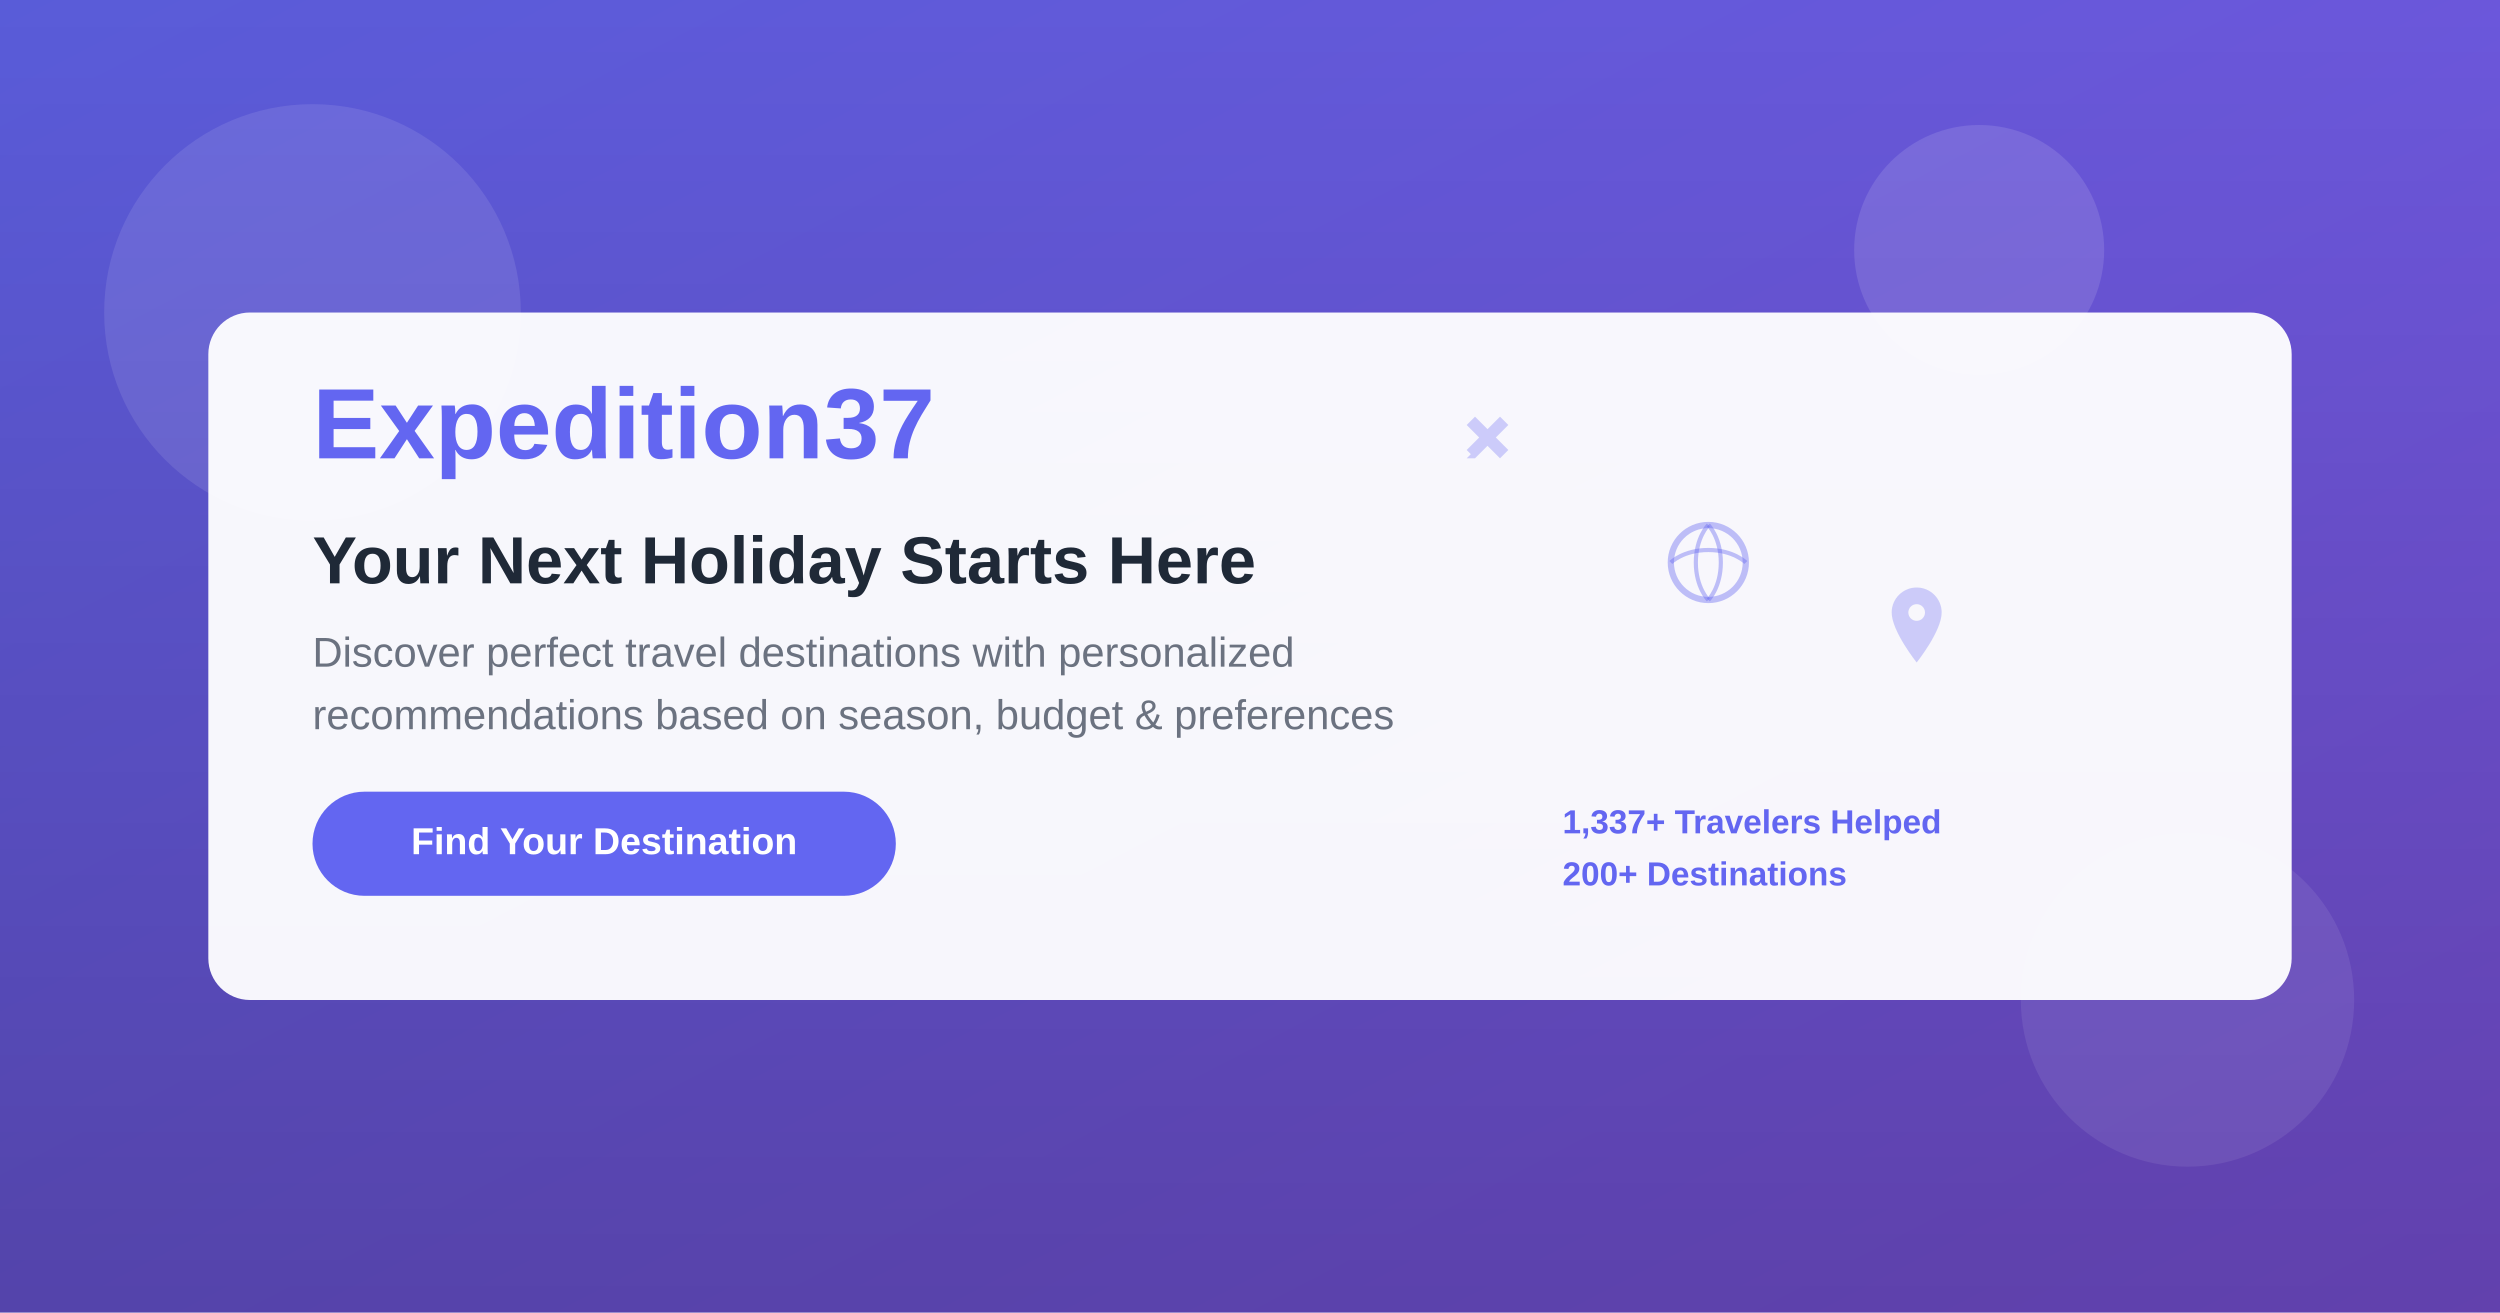
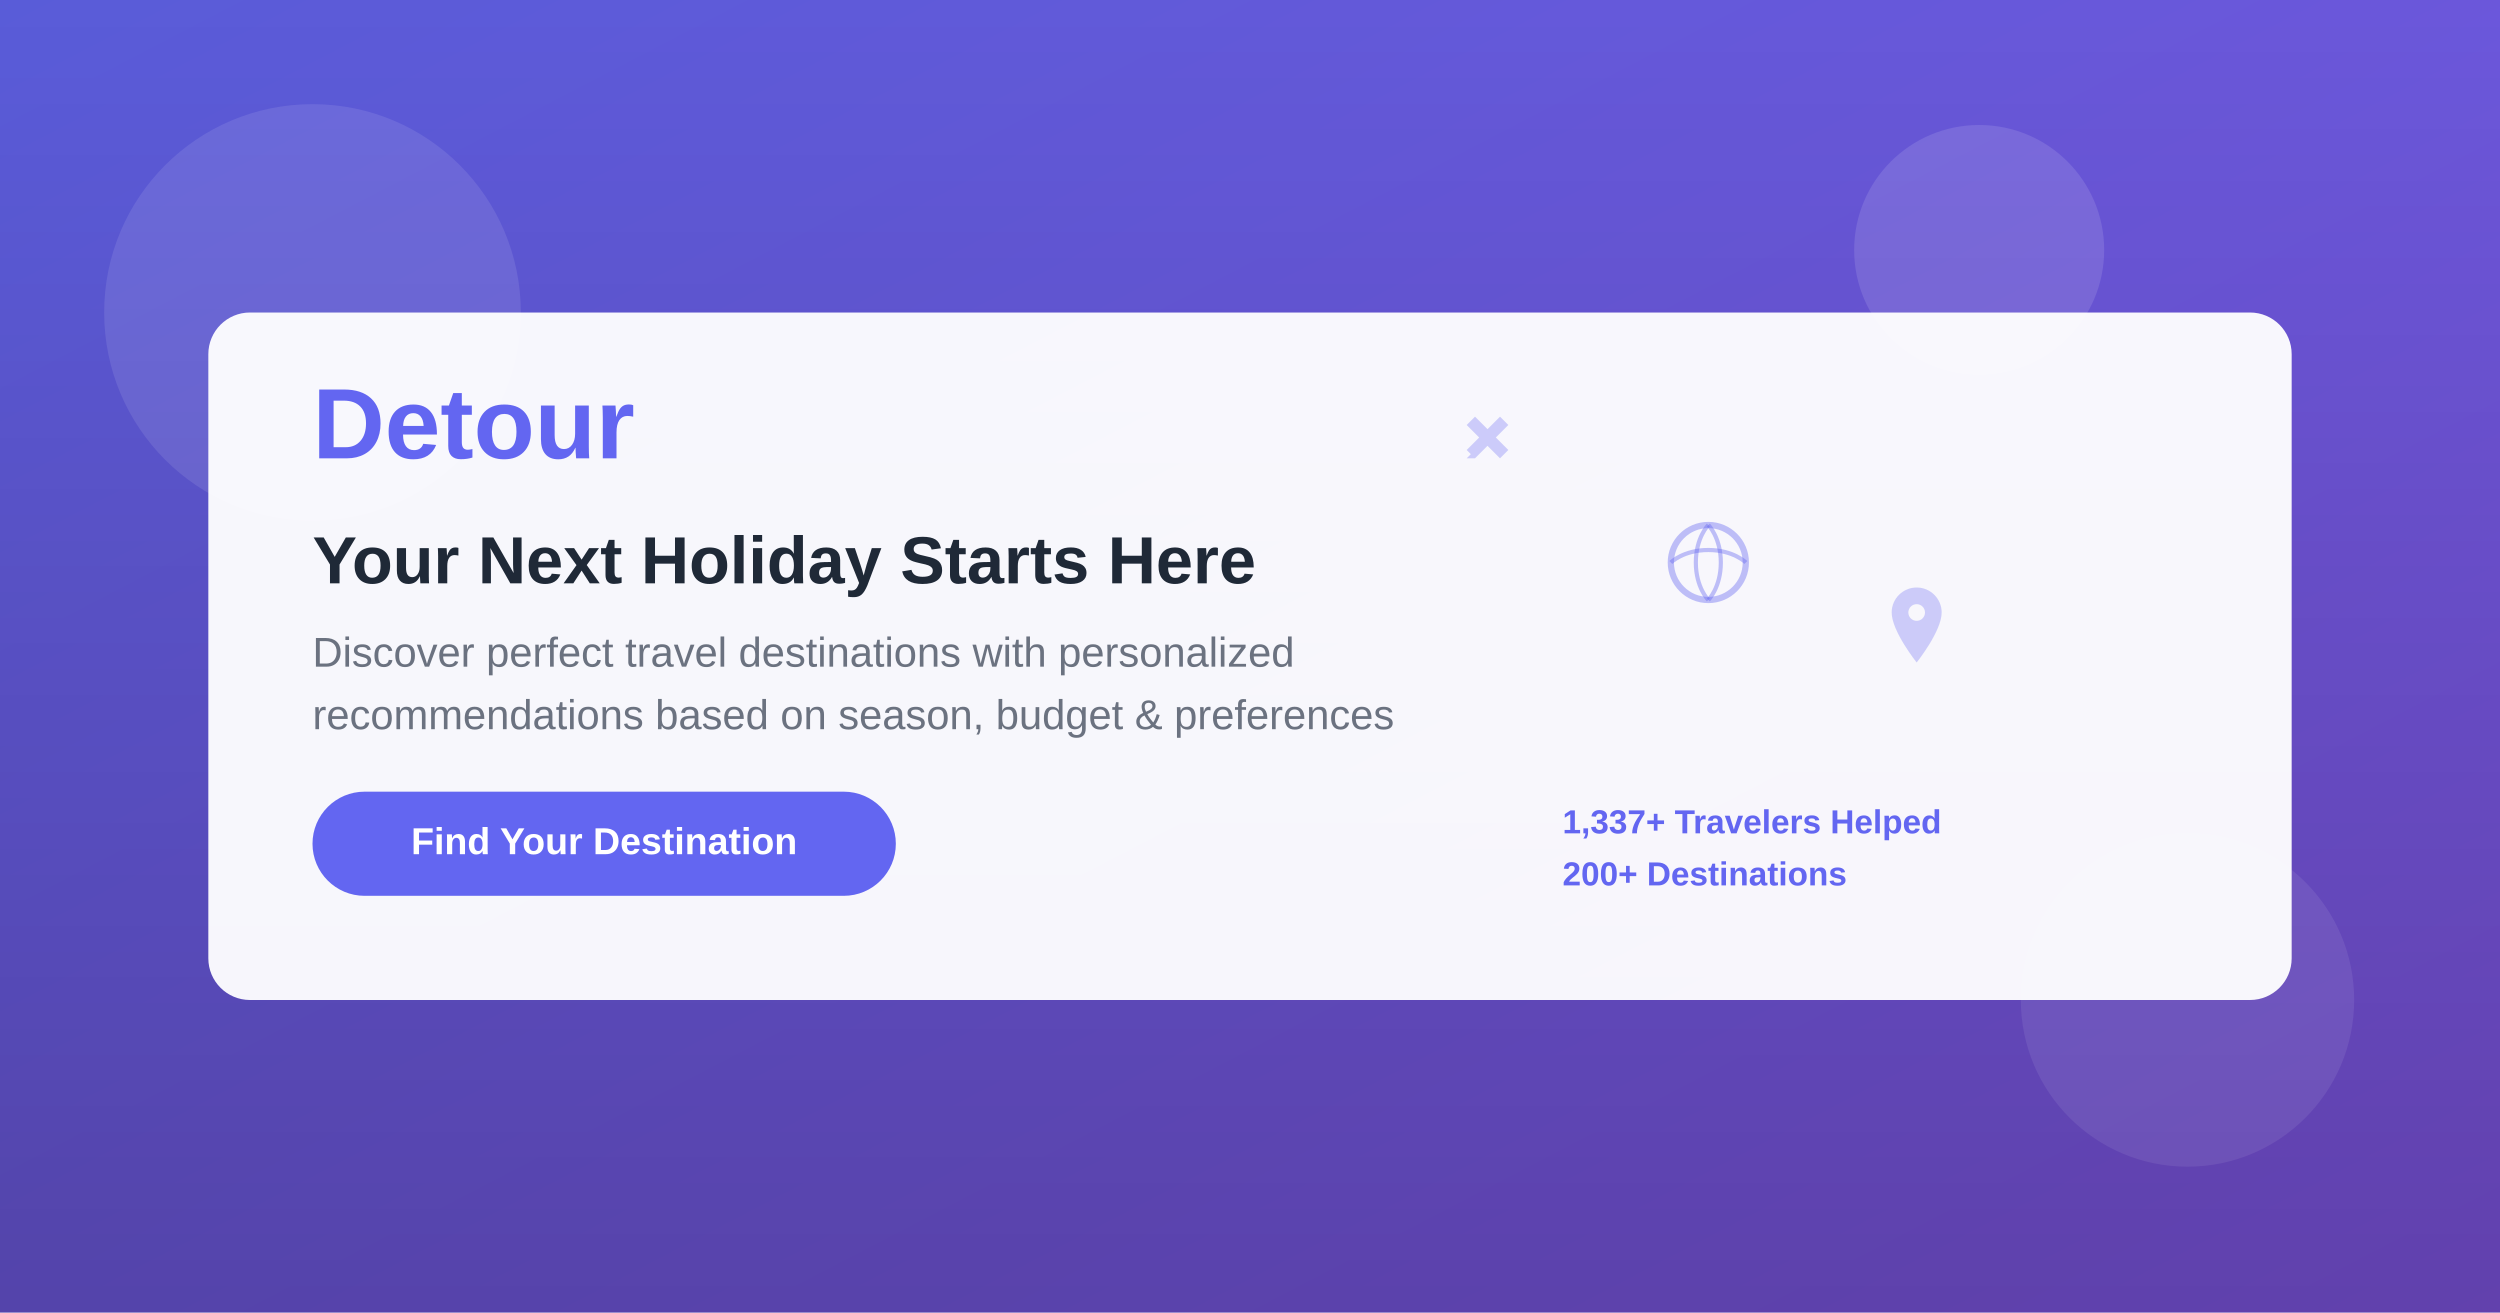
<svg xmlns="http://www.w3.org/2000/svg" width="1200" height="630" viewBox="0 0 1200 630" fill="none">
  <defs>
    <linearGradient id="bgGradient" x1="0%" y1="0%" x2="100%" y2="100%">
      <stop offset="0%" style="stop-color:#6366f1;stop-opacity:1" />
      <stop offset="100%" style="stop-color:#8b5cf6;stop-opacity:1" />
    </linearGradient>
    <linearGradient id="overlayGradient" x1="0%" y1="0%" x2="0%" y2="100%">
      <stop offset="0%" style="stop-color:#000000;stop-opacity:0.1" />
      <stop offset="100%" style="stop-color:#000000;stop-opacity:0.3" />
    </linearGradient>
  </defs>
  <rect width="1200" height="630" fill="url(#bgGradient)" />
  <rect width="1200" height="630" fill="url(#overlayGradient)" />
  <circle cx="150" cy="150" r="100" fill="white" opacity="0.1" />
  <circle cx="1050" cy="480" r="80" fill="white" opacity="0.08" />
  <circle cx="950" cy="120" r="60" fill="white" opacity="0.12" />
  <rect x="100" y="150" width="1000" height="330" fill="white" rx="20" opacity="0.95" />
  <text x="150" y="220" font-family="Arial, sans-serif" font-size="48" font-weight="bold" fill="#6366f1">
-     Expedition37
+     Detour
  </text>
  <text x="150" y="280" font-family="Arial, sans-serif" font-size="32" font-weight="600" fill="#1f2937">
    Your Next Holiday Starts Here
  </text>
  <text x="150" y="320" font-family="Arial, sans-serif" font-size="20" fill="#6b7280">
    Discover perfect travel destinations with personalized
  </text>
  <text x="150" y="350" font-family="Arial, sans-serif" font-size="20" fill="#6b7280">
    recommendations based on season, budget &amp; preferences
  </text>
  <rect x="150" y="380" width="280" height="50" rx="25" fill="#6366f1" />
  <text x="290" y="410" font-family="Arial, sans-serif" font-size="18" font-weight="600" fill="white" text-anchor="middle">
    Find Your Destination
  </text>
  <g transform="translate(700, 200)">
    <path d="M20 4L4 20L8 20L14 14L20 20L24 16L18 10L24 4L20 0L14 6L8 0L4 4L10 10L4 16L8 20L14 14L20 20L24 16L18 10L24 4L20 0Z" fill="#6366f1" opacity="0.3" />
  </g>
  <g transform="translate(800, 250)">
    <circle cx="20" cy="20" r="18" stroke="#6366f1" stroke-width="3" fill="none" opacity="0.4" />
    <path d="M2 20C2 20 8 14 20 14C32 14 38 20 38 20" stroke="#6366f1" stroke-width="2" opacity="0.4" />
    <path d="M20 2C20 2 26 8 26 20C26 32 20 38 20 38" stroke="#6366f1" stroke-width="2" opacity="0.4" />
    <path d="M20 2C20 2 14 8 14 20C14 32 20 38 20 38" stroke="#6366f1" stroke-width="2" opacity="0.4" />
  </g>
  <g transform="translate(900, 280)">
    <path d="M20 2C13.383 2 8 7.383 8 14C8 23 20 38 20 38S32 23 32 14C32 7.383 26.617 2 20 2ZM20 18C17.791 18 16 16.209 16 14S17.791 10 20 10S24 11.791 24 14S22.209 18 20 18Z" fill="#6366f1" opacity="0.3" />
  </g>
  <text x="750" y="400" font-family="Arial, sans-serif" font-size="16" font-weight="600" fill="#6366f1">
    1,337+ Travelers Helped
  </text>
  <text x="750" y="425" font-family="Arial, sans-serif" font-size="16" font-weight="600" fill="#6366f1">
    200+ Destinations
  </text>
</svg>
